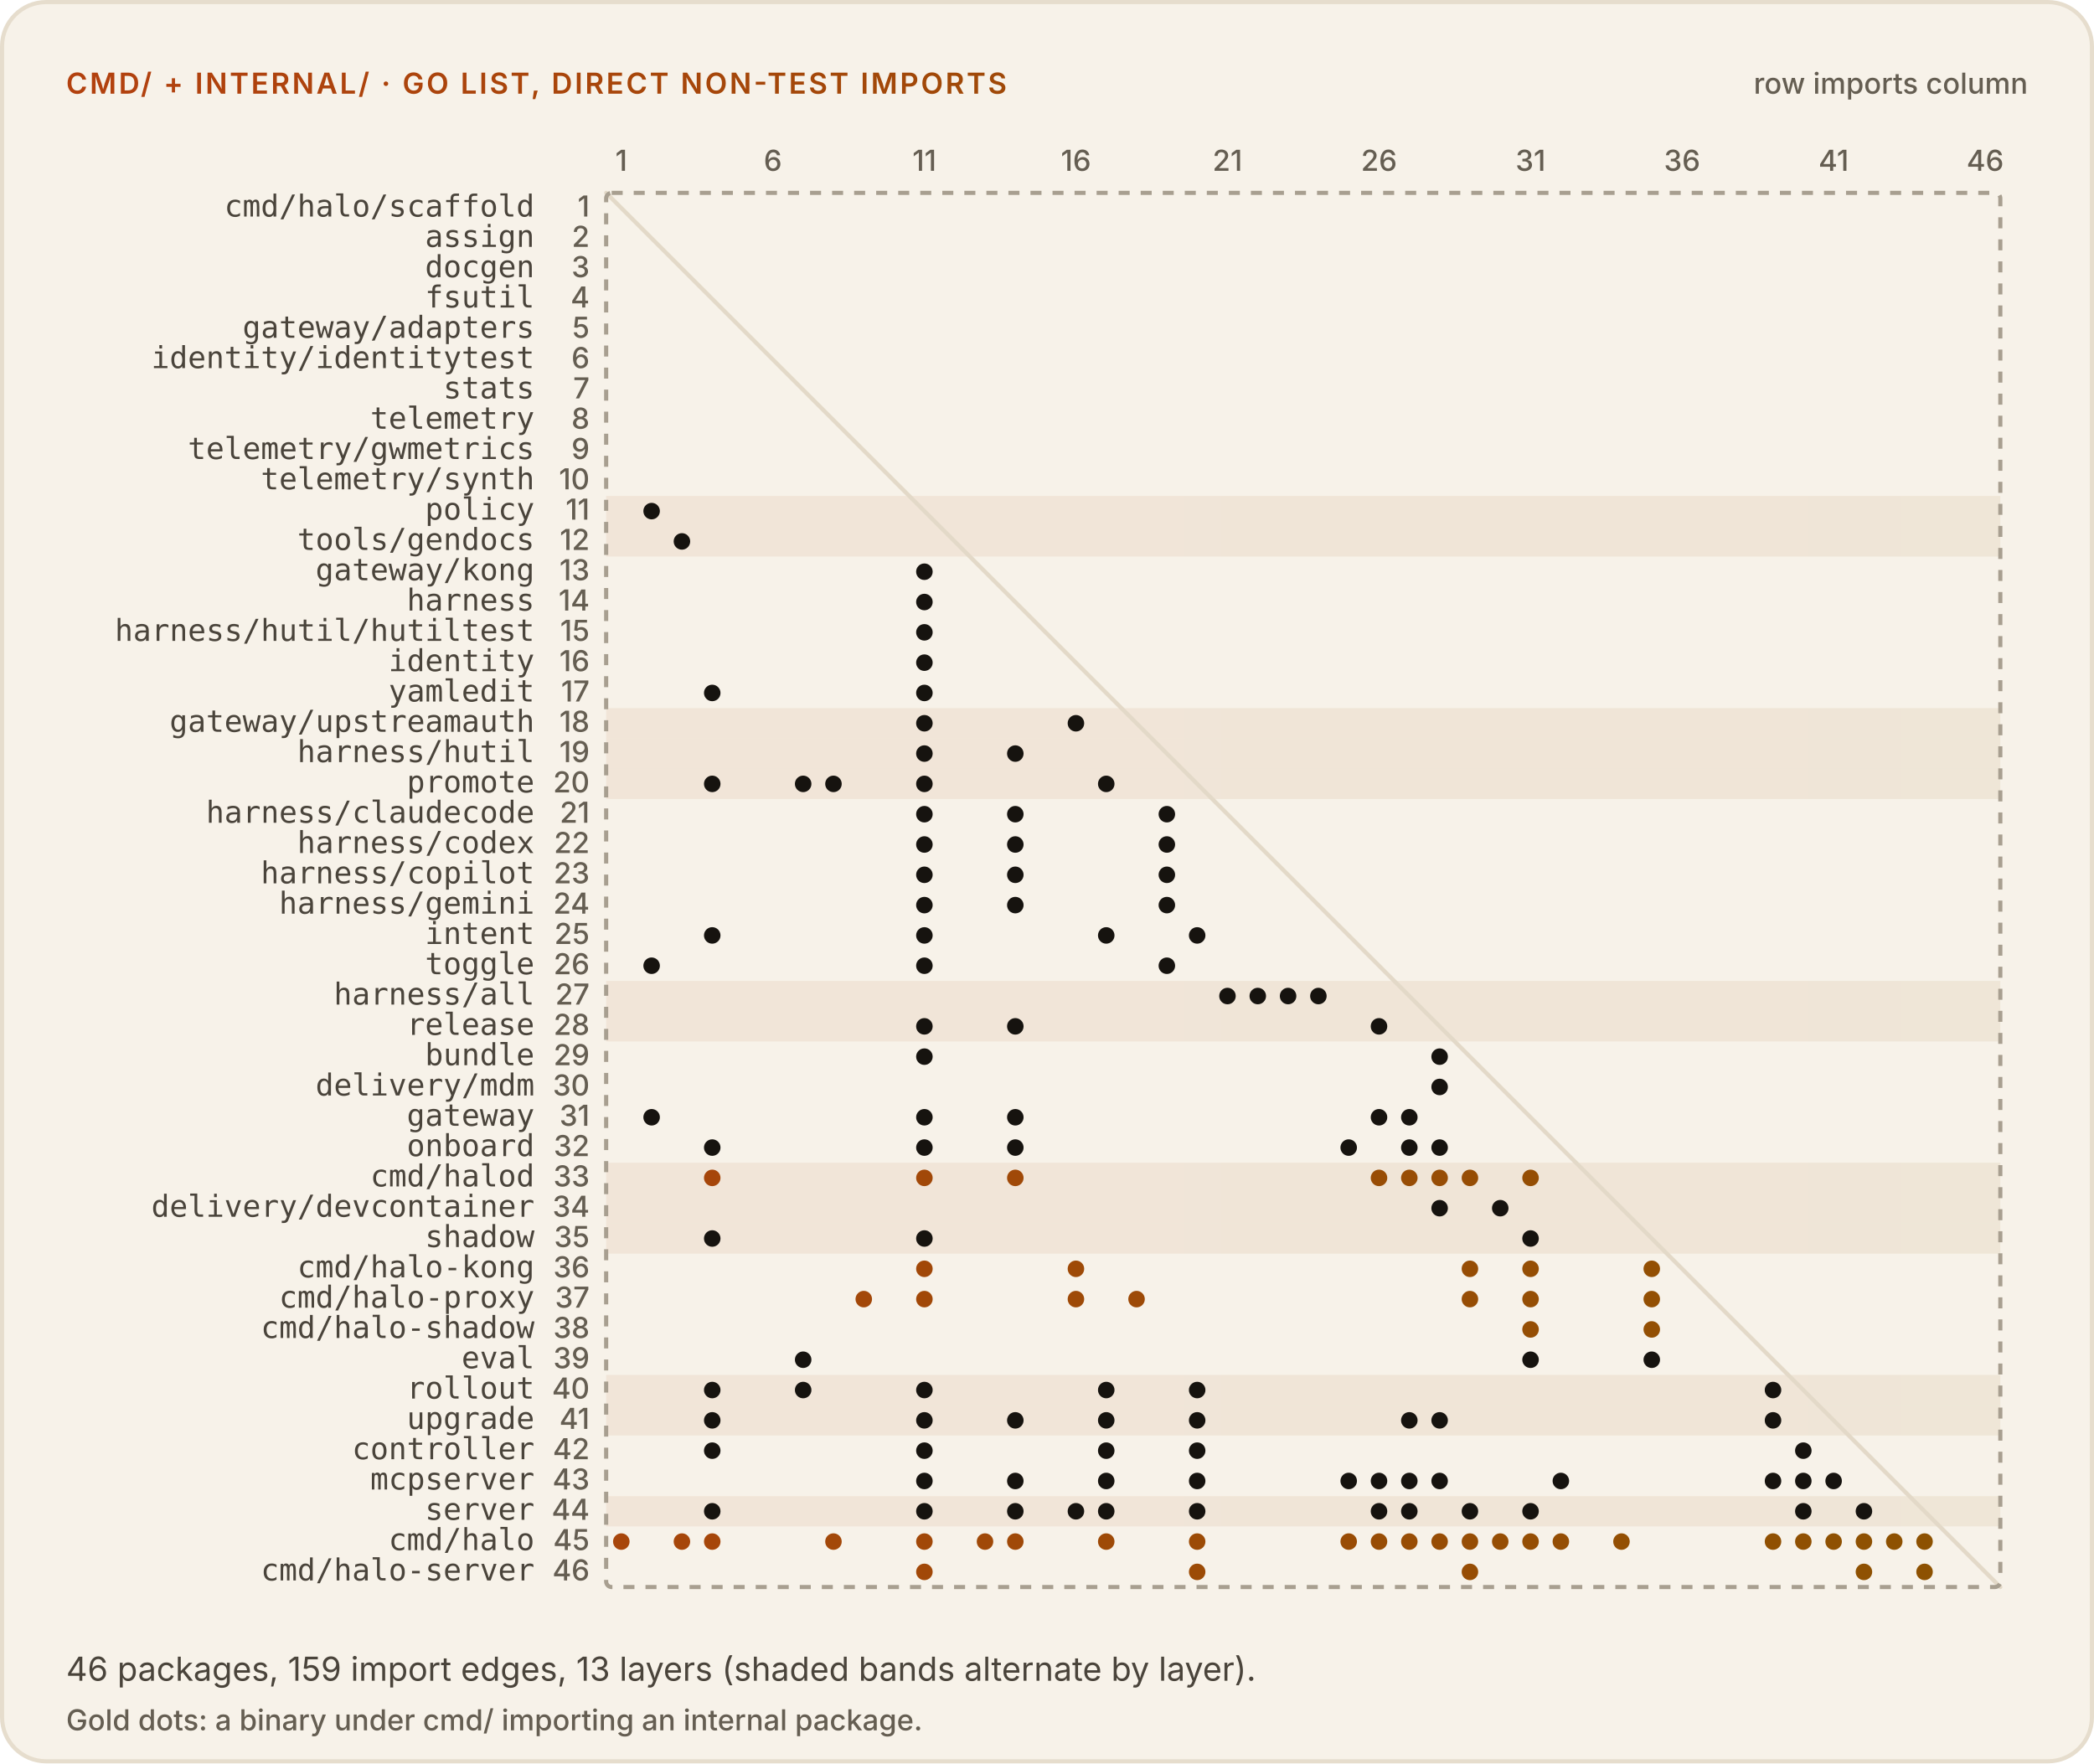
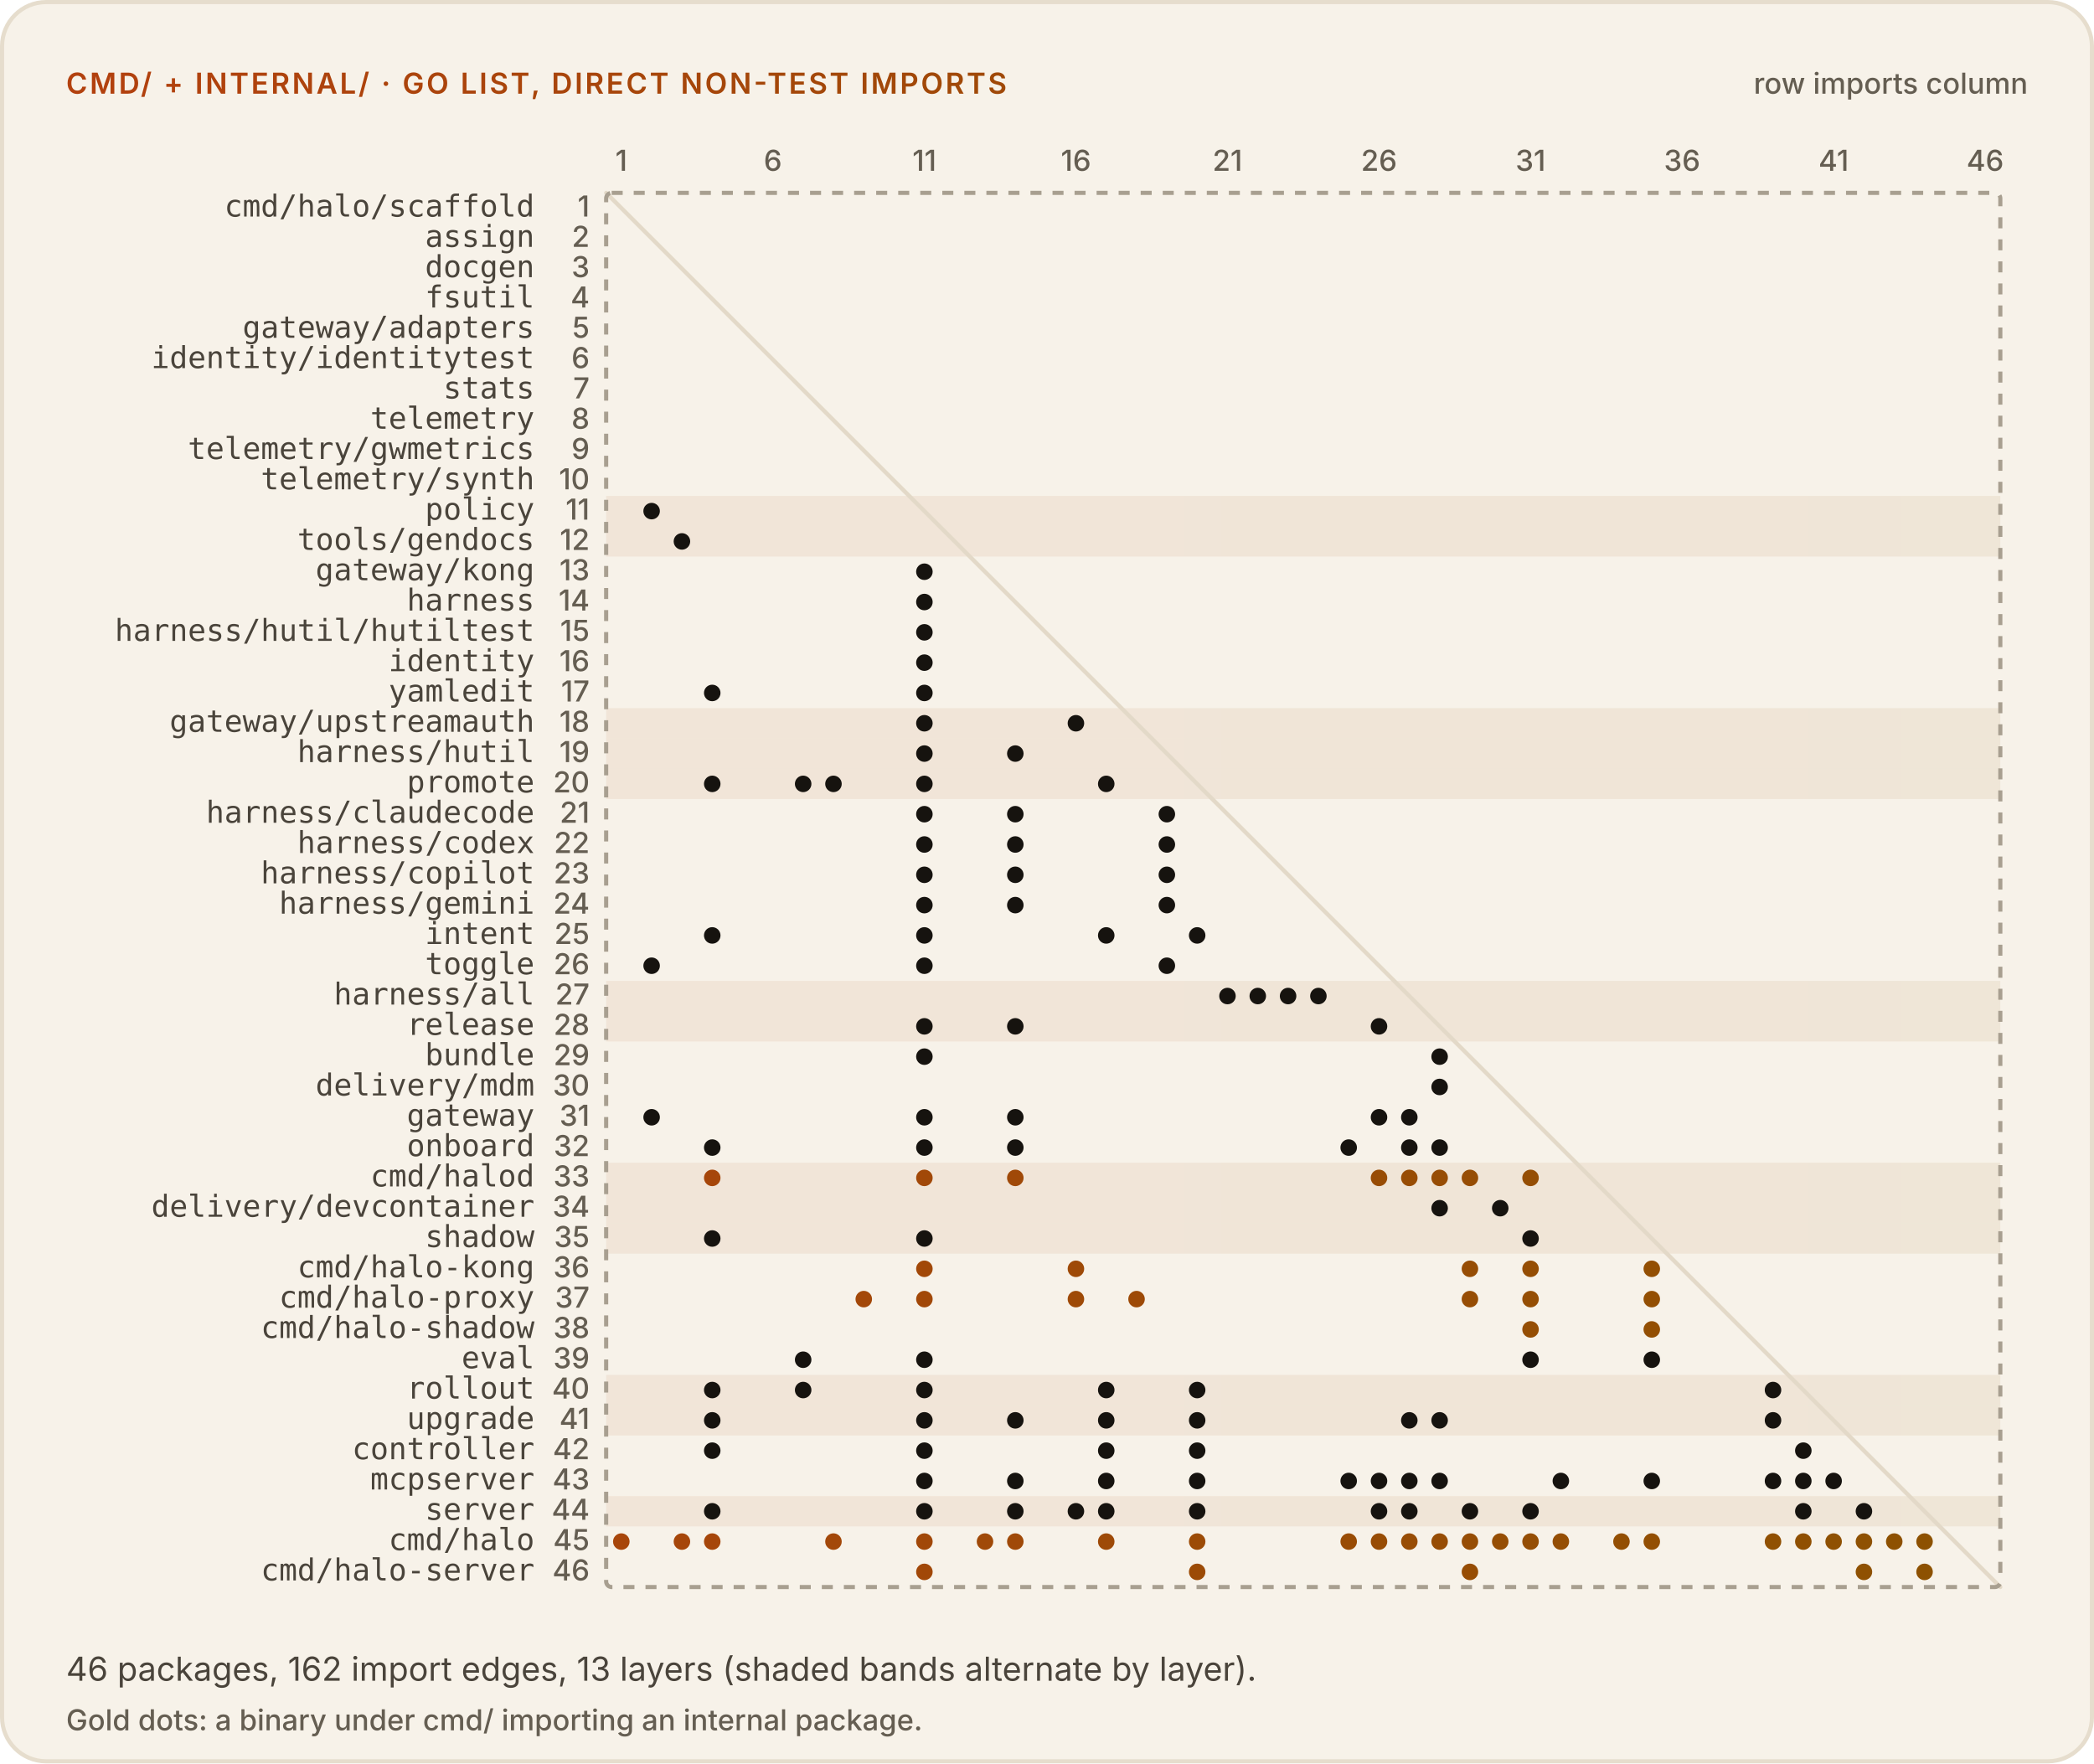
<svg xmlns="http://www.w3.org/2000/svg" viewBox="0 0 760 640" width="760" height="640" role="img" aria-labelledby="t d" font-family="ui-sans-serif,-apple-system,Inter,'Segoe UI',sans-serif">
  <style>
.cv{fill:#f7f2e9;stroke:#e6ddcd;stroke-width:1.5}
.card{fill:#fffdf9;stroke:#e3d9c8;stroke-width:1.5}
.soft{fill:url(#gs)}
.ring{fill:none;stroke:url(#ga);stroke-width:1.5}
.dcard{fill:#fbedea;stroke:#b42323;stroke-width:1.5}
.ghost{fill:none;stroke:#a89f90;stroke-width:1.5;stroke-dasharray:4 4}
.zone{fill:#f3ece0;stroke:#e0d5c2;stroke-width:1.5}
.chip{fill:#f3ece0;stroke:#e3d9c8;stroke-width:1}
text{font-family:ui-sans-serif,-apple-system,Inter,'Segoe UI',sans-serif}
.t{font-size:13.5px;font-weight:600;fill:#16130f}
.tm{font:600 12.5px ui-monospace,'SF Mono','JetBrains Mono',Menlo,Consolas,monospace;fill:#16130f}
.td{fill:#b42323}
.s{font-size:12px;fill:#4a443b}
.m{font:11px ui-monospace,'SF Mono','JetBrains Mono',Menlo,Consolas,monospace;fill:#4a443b}
.xs{font-size:10.5px;font-weight:500;fill:#655e52}
.xm{font-family:ui-monospace,'SF Mono','JetBrains Mono',Menlo,Consolas,monospace;font-weight:400}
.xa{fill:url(#ga);font-weight:600}
.xd{fill:#b42323;font-weight:600}
.xw{fill:#fffdf9;font-weight:600}
.k{font-size:10.5px;font-weight:600;letter-spacing:.08em;fill:#655e52}
.ka{fill:url(#ga)}
.h1{font-size:42px;font-weight:700;letter-spacing:-.02em;fill:#16130f}
.ln,.la,.ld,.lm{fill:none;stroke-width:1.5;stroke-linecap:round;stroke-linejoin:round}
.ln{stroke:#a89f90}.la{stroke:url(#ga)}.ld{stroke:#b42323}.lm{stroke:#e3d9c8}
.lane{stroke:#e3d9c8;stroke-width:1.5;stroke-dasharray:3 4}
.dash{stroke-dasharray:5 5}
.dl{fill:#a89f90}.da{fill:url(#ga)}.dd{fill:#b42323}
.pl{fill:#f7f2e9}.pa{fill:#f7f2e9;stroke:url(#ga);stroke-width:1}
.pd{fill:#fbedea;stroke:#b42323;stroke-width:1}.ps{fill:url(#ga)}
.fa{fill:url(#ga)}.fs{fill:url(#gs)}.fm{fill:#f3ece0}.fd{fill:#b42323}.ft{fill:#16130f}
.bdg{fill:url(#ga)}.bn{font-size:9.5px;font-weight:700;fill:#fffdf9}
.ic{fill:none;stroke:url(#ga);stroke-width:1.75;stroke-linecap:round;stroke-linejoin:round}
.pkt{fill:url(#ga)}
.grow{transform-box:fill-box;transform-origin:left;animation:grow 4.8s cubic-bezier(.6,0,.2,1) infinite}
@keyframes grow{0%{transform:scaleX(.08)}25%{transform:scaleX(.3)}50%{transform:scaleX(.55)}75%,100%{transform:scaleX(1)}}
.flow{stroke-dasharray:4 6;animation:flow 1.1s linear infinite}
@keyframes flow{to{stroke-dashoffset:-20}}
.blink{animation:blink 3.2s ease-in-out infinite}
@keyframes blink{0%,100%{opacity:.18}35%,65%{opacity:1}}
.pulse{transform-box:fill-box;transform-origin:center;animation:pulse 2.8s ease-out infinite}
@keyframes pulse{0%{opacity:.55;transform:scale(.6)}100%{opacity:0;transform:scale(1.5)}}
@media (prefers-reduced-motion:reduce){.flow,.blink,.pulse,.grow{animation:none}.blink{opacity:1}.pulse,.pkt{display:none}}
</style>
  <defs>
    <linearGradient id="ga" gradientUnits="userSpaceOnUse" x1="0" y1="0" x2="760" y2="0">
      <stop offset="0" stop-color="#b4400f" />
      <stop offset="1" stop-color="#8a5300" />
    </linearGradient>
    <linearGradient id="gs" gradientUnits="userSpaceOnUse" x1="0" y1="0" x2="760" y2="0">
      <stop offset="0" stop-color="#b4400f" stop-opacity="0.08" />
      <stop offset="1" stop-color="#8a5300" stop-opacity="0.08" />
    </linearGradient>
    <filter id="sh" x="-10%" y="-10%" width="120%" height="140%">
      <feDropShadow dx="0" dy="1" stdDeviation="1.6" flood-color="#3c280a" flood-opacity="0.08" />
    </filter>
  </defs>
  <rect class="cv" x=".75" y=".75" width="758.5" height="638.5" rx="16" />
  <text class="k ka" x="24" y="34">CMD/ + INTERNAL/ · GO LIST, DIRECT NON-TEST IMPORTS</text>
  <text class="xs" x="736" y="34" text-anchor="end">row imports column</text>
  <text class="m" x="194" y="78.6" text-anchor="end">cmd/halo/scaffold</text>
  <text class="xs" x="214" y="78.6" text-anchor="end">1</text>
  <text class="m" x="194" y="89.6" text-anchor="end">assign</text>
  <text class="xs" x="214" y="89.6" text-anchor="end">2</text>
  <text class="m" x="194" y="100.6" text-anchor="end">docgen</text>
  <text class="xs" x="214" y="100.6" text-anchor="end">3</text>
  <text class="m" x="194" y="111.6" text-anchor="end">fsutil</text>
  <text class="xs" x="214" y="111.6" text-anchor="end">4</text>
  <text class="m" x="194" y="122.6" text-anchor="end">gateway/adapters</text>
  <text class="xs" x="214" y="122.6" text-anchor="end">5</text>
  <text class="m" x="194" y="133.6" text-anchor="end">identity/identitytest</text>
  <text class="xs" x="214" y="133.6" text-anchor="end">6</text>
  <text class="m" x="194" y="144.6" text-anchor="end">stats</text>
  <text class="xs" x="214" y="144.6" text-anchor="end">7</text>
  <text class="m" x="194" y="155.6" text-anchor="end">telemetry</text>
  <text class="xs" x="214" y="155.6" text-anchor="end">8</text>
  <text class="m" x="194" y="166.6" text-anchor="end">telemetry/gwmetrics</text>
  <text class="xs" x="214" y="166.6" text-anchor="end">9</text>
  <text class="m" x="194" y="177.6" text-anchor="end">telemetry/synth</text>
  <text class="xs" x="214" y="177.6" text-anchor="end">10</text>
  <rect class="fs" x="220" y="180" width="506" height="11" />
  <text class="m" x="194" y="188.6" text-anchor="end">policy</text>
  <text class="xs" x="214" y="188.6" text-anchor="end">11</text>
  <rect class="fs" x="220" y="191" width="506" height="11" />
  <text class="m" x="194" y="199.6" text-anchor="end">tools/gendocs</text>
  <text class="xs" x="214" y="199.6" text-anchor="end">12</text>
  <text class="m" x="194" y="210.6" text-anchor="end">gateway/kong</text>
  <text class="xs" x="214" y="210.6" text-anchor="end">13</text>
  <text class="m" x="194" y="221.6" text-anchor="end">harness</text>
  <text class="xs" x="214" y="221.6" text-anchor="end">14</text>
  <text class="m" x="194" y="232.6" text-anchor="end">harness/hutil/hutiltest</text>
  <text class="xs" x="214" y="232.6" text-anchor="end">15</text>
  <text class="m" x="194" y="243.6" text-anchor="end">identity</text>
  <text class="xs" x="214" y="243.6" text-anchor="end">16</text>
  <text class="m" x="194" y="254.6" text-anchor="end">yamledit</text>
  <text class="xs" x="214" y="254.6" text-anchor="end">17</text>
  <rect class="fs" x="220" y="257" width="506" height="11" />
  <text class="m" x="194" y="265.6" text-anchor="end">gateway/upstreamauth</text>
  <text class="xs" x="214" y="265.6" text-anchor="end">18</text>
  <rect class="fs" x="220" y="268" width="506" height="11" />
  <text class="m" x="194" y="276.6" text-anchor="end">harness/hutil</text>
  <text class="xs" x="214" y="276.6" text-anchor="end">19</text>
  <rect class="fs" x="220" y="279" width="506" height="11" />
  <text class="m" x="194" y="287.6" text-anchor="end">promote</text>
  <text class="xs" x="214" y="287.6" text-anchor="end">20</text>
  <text class="m" x="194" y="298.6" text-anchor="end">harness/claudecode</text>
  <text class="xs" x="214" y="298.6" text-anchor="end">21</text>
  <text class="m" x="194" y="309.6" text-anchor="end">harness/codex</text>
  <text class="xs" x="214" y="309.6" text-anchor="end">22</text>
  <text class="m" x="194" y="320.6" text-anchor="end">harness/copilot</text>
  <text class="xs" x="214" y="320.6" text-anchor="end">23</text>
  <text class="m" x="194" y="331.6" text-anchor="end">harness/gemini</text>
  <text class="xs" x="214" y="331.6" text-anchor="end">24</text>
  <text class="m" x="194" y="342.6" text-anchor="end">intent</text>
  <text class="xs" x="214" y="342.6" text-anchor="end">25</text>
  <text class="m" x="194" y="353.6" text-anchor="end">toggle</text>
  <text class="xs" x="214" y="353.6" text-anchor="end">26</text>
  <rect class="fs" x="220" y="356" width="506" height="11" />
  <text class="m" x="194" y="364.6" text-anchor="end">harness/all</text>
  <text class="xs" x="214" y="364.6" text-anchor="end">27</text>
  <rect class="fs" x="220" y="367" width="506" height="11" />
  <text class="m" x="194" y="375.6" text-anchor="end">release</text>
  <text class="xs" x="214" y="375.6" text-anchor="end">28</text>
  <text class="m" x="194" y="386.6" text-anchor="end">bundle</text>
  <text class="xs" x="214" y="386.6" text-anchor="end">29</text>
  <text class="m" x="194" y="397.6" text-anchor="end">delivery/mdm</text>
  <text class="xs" x="214" y="397.6" text-anchor="end">30</text>
  <text class="m" x="194" y="408.6" text-anchor="end">gateway</text>
  <text class="xs" x="214" y="408.6" text-anchor="end">31</text>
  <text class="m" x="194" y="419.6" text-anchor="end">onboard</text>
  <text class="xs" x="214" y="419.6" text-anchor="end">32</text>
  <rect class="fs" x="220" y="422" width="506" height="11" />
  <text class="m" x="194" y="430.6" text-anchor="end">cmd/halod</text>
  <text class="xs" x="214" y="430.6" text-anchor="end">33</text>
  <rect class="fs" x="220" y="433" width="506" height="11" />
  <text class="m" x="194" y="441.6" text-anchor="end">delivery/devcontainer</text>
  <text class="xs" x="214" y="441.6" text-anchor="end">34</text>
  <rect class="fs" x="220" y="444" width="506" height="11" />
  <text class="m" x="194" y="452.6" text-anchor="end">shadow</text>
  <text class="xs" x="214" y="452.6" text-anchor="end">35</text>
  <text class="m" x="194" y="463.6" text-anchor="end">cmd/halo-kong</text>
  <text class="xs" x="214" y="463.6" text-anchor="end">36</text>
  <text class="m" x="194" y="474.6" text-anchor="end">cmd/halo-proxy</text>
  <text class="xs" x="214" y="474.6" text-anchor="end">37</text>
  <text class="m" x="194" y="485.6" text-anchor="end">cmd/halo-shadow</text>
  <text class="xs" x="214" y="485.6" text-anchor="end">38</text>
  <text class="m" x="194" y="496.6" text-anchor="end">eval</text>
  <text class="xs" x="214" y="496.6" text-anchor="end">39</text>
  <rect class="fs" x="220" y="499" width="506" height="11" />
  <text class="m" x="194" y="507.6" text-anchor="end">rollout</text>
  <text class="xs" x="214" y="507.6" text-anchor="end">40</text>
  <rect class="fs" x="220" y="510" width="506" height="11" />
  <text class="m" x="194" y="518.6" text-anchor="end">upgrade</text>
  <text class="xs" x="214" y="518.6" text-anchor="end">41</text>
  <text class="m" x="194" y="529.6" text-anchor="end">controller</text>
  <text class="xs" x="214" y="529.6" text-anchor="end">42</text>
  <text class="m" x="194" y="540.6" text-anchor="end">mcpserver</text>
  <text class="xs" x="214" y="540.6" text-anchor="end">43</text>
  <rect class="fs" x="220" y="543" width="506" height="11" />
  <text class="m" x="194" y="551.6" text-anchor="end">server</text>
  <text class="xs" x="214" y="551.6" text-anchor="end">44</text>
  <text class="m" x="194" y="562.6" text-anchor="end">cmd/halo</text>
  <text class="xs" x="214" y="562.6" text-anchor="end">45</text>
  <text class="m" x="194" y="573.6" text-anchor="end">cmd/halo-server</text>
  <text class="xs" x="214" y="573.6" text-anchor="end">46</text>
  <text class="xs" x="225.5" y="62" text-anchor="middle">1</text>
  <text class="xs" x="280.5" y="62" text-anchor="middle">6</text>
  <text class="xs" x="335.5" y="62" text-anchor="middle">11</text>
  <text class="xs" x="390.5" y="62" text-anchor="middle">16</text>
  <text class="xs" x="445.5" y="62" text-anchor="middle">21</text>
  <text class="xs" x="500.5" y="62" text-anchor="middle">26</text>
  <text class="xs" x="555.5" y="62" text-anchor="middle">31</text>
  <text class="xs" x="610.5" y="62" text-anchor="middle">36</text>
  <text class="xs" x="665.5" y="62" text-anchor="middle">41</text>
  <text class="xs" x="720.5" y="62" text-anchor="middle">46</text>
  <path class="lm" d="M220 70L726 576" />
  <rect class="ghost" x="220" y="70" width="506" height="506" rx="2" />
  <circle class="ft" cx="236.5" cy="185.5" r="3" />
  <circle class="ft" cx="247.5" cy="196.5" r="3" />
  <circle class="ft" cx="335.5" cy="207.5" r="3" />
  <circle class="ft" cx="335.5" cy="218.5" r="3" />
  <circle class="ft" cx="335.5" cy="229.5" r="3" />
  <circle class="ft" cx="335.5" cy="240.5" r="3" />
  <circle class="ft" cx="258.5" cy="251.5" r="3" />
  <circle class="ft" cx="335.5" cy="251.5" r="3" />
  <circle class="ft" cx="390.5" cy="262.5" r="3" />
  <circle class="ft" cx="335.5" cy="262.5" r="3" />
  <circle class="ft" cx="368.5" cy="273.5" r="3" />
  <circle class="ft" cx="335.5" cy="273.5" r="3" />
  <circle class="ft" cx="258.5" cy="284.5" r="3" />
  <circle class="ft" cx="335.5" cy="284.5" r="3" />
  <circle class="ft" cx="291.5" cy="284.5" r="3" />
  <circle class="ft" cx="302.5" cy="284.5" r="3" />
  <circle class="ft" cx="401.5" cy="284.5" r="3" />
  <circle class="ft" cx="368.5" cy="295.5" r="3" />
  <circle class="ft" cx="423.5" cy="295.5" r="3" />
  <circle class="ft" cx="335.5" cy="295.5" r="3" />
  <circle class="ft" cx="368.5" cy="306.5" r="3" />
  <circle class="ft" cx="423.5" cy="306.5" r="3" />
  <circle class="ft" cx="335.5" cy="306.5" r="3" />
  <circle class="ft" cx="368.5" cy="317.5" r="3" />
  <circle class="ft" cx="423.5" cy="317.5" r="3" />
  <circle class="ft" cx="335.5" cy="317.5" r="3" />
  <circle class="ft" cx="368.5" cy="328.5" r="3" />
  <circle class="ft" cx="423.5" cy="328.5" r="3" />
  <circle class="ft" cx="335.5" cy="328.5" r="3" />
  <circle class="ft" cx="258.5" cy="339.5" r="3" />
  <circle class="ft" cx="335.5" cy="339.5" r="3" />
  <circle class="ft" cx="434.5" cy="339.5" r="3" />
  <circle class="ft" cx="401.5" cy="339.5" r="3" />
  <circle class="ft" cx="236.5" cy="350.5" r="3" />
  <circle class="ft" cx="423.5" cy="350.5" r="3" />
  <circle class="ft" cx="335.5" cy="350.5" r="3" />
  <circle class="ft" cx="445.5" cy="361.5" r="3" />
  <circle class="ft" cx="456.5" cy="361.5" r="3" />
  <circle class="ft" cx="467.5" cy="361.5" r="3" />
  <circle class="ft" cx="478.5" cy="361.5" r="3" />
  <circle class="ft" cx="368.5" cy="372.5" r="3" />
  <circle class="ft" cx="335.5" cy="372.5" r="3" />
  <circle class="ft" cx="500.5" cy="372.5" r="3" />
  <circle class="ft" cx="335.5" cy="383.5" r="3" />
  <circle class="ft" cx="522.5" cy="383.5" r="3" />
  <circle class="ft" cx="522.5" cy="394.5" r="3" />
  <circle class="ft" cx="236.5" cy="405.5" r="3" />
  <circle class="ft" cx="368.5" cy="405.5" r="3" />
  <circle class="ft" cx="511.5" cy="405.5" r="3" />
  <circle class="ft" cx="335.5" cy="405.5" r="3" />
  <circle class="ft" cx="500.5" cy="405.5" r="3" />
  <circle class="ft" cx="258.5" cy="416.5" r="3" />
  <circle class="ft" cx="368.5" cy="416.5" r="3" />
  <circle class="ft" cx="511.5" cy="416.5" r="3" />
  <circle class="ft" cx="489.5" cy="416.5" r="3" />
  <circle class="ft" cx="335.5" cy="416.5" r="3" />
  <circle class="ft" cx="522.5" cy="416.5" r="3" />
  <circle class="fa" cx="533.5" cy="427.5" r="3" />
  <circle class="fa" cx="258.5" cy="427.5" r="3" />
  <circle class="fa" cx="555.5" cy="427.5" r="3" />
  <circle class="fa" cx="368.5" cy="427.5" r="3" />
  <circle class="fa" cx="511.5" cy="427.5" r="3" />
  <circle class="fa" cx="335.5" cy="427.5" r="3" />
  <circle class="fa" cx="522.5" cy="427.5" r="3" />
  <circle class="fa" cx="500.5" cy="427.5" r="3" />
  <circle class="ft" cx="544.5" cy="438.5" r="3" />
  <circle class="ft" cx="522.5" cy="438.5" r="3" />
  <circle class="ft" cx="258.5" cy="449.5" r="3" />
  <circle class="ft" cx="555.5" cy="449.5" r="3" />
  <circle class="ft" cx="335.5" cy="449.5" r="3" />
  <circle class="fa" cx="533.5" cy="460.5" r="3" />
  <circle class="fa" cx="555.5" cy="460.5" r="3" />
  <circle class="fa" cx="390.5" cy="460.5" r="3" />
  <circle class="fa" cx="335.5" cy="460.5" r="3" />
  <circle class="fa" cx="599.5" cy="460.5" r="3" />
  <circle class="fa" cx="533.5" cy="471.5" r="3" />
  <circle class="fa" cx="555.5" cy="471.5" r="3" />
  <circle class="fa" cx="412.5" cy="471.5" r="3" />
  <circle class="fa" cx="390.5" cy="471.5" r="3" />
  <circle class="fa" cx="335.5" cy="471.5" r="3" />
  <circle class="fa" cx="599.5" cy="471.5" r="3" />
  <circle class="fa" cx="313.5" cy="471.5" r="3" />
  <circle class="fa" cx="555.5" cy="482.5" r="3" />
  <circle class="fa" cx="599.5" cy="482.5" r="3" />
  <circle class="ft" cx="555.5" cy="493.5" r="3" />
+   <circle class="ft" cx="335.5" cy="493.5" r="3" />
  <circle class="ft" cx="599.5" cy="493.5" r="3" />
  <circle class="ft" cx="291.5" cy="493.5" r="3" />
  <circle class="ft" cx="643.5" cy="504.5" r="3" />
  <circle class="ft" cx="258.5" cy="504.5" r="3" />
  <circle class="ft" cx="335.5" cy="504.5" r="3" />
  <circle class="ft" cx="434.5" cy="504.5" r="3" />
  <circle class="ft" cx="291.5" cy="504.5" r="3" />
  <circle class="ft" cx="401.5" cy="504.5" r="3" />
  <circle class="ft" cx="643.5" cy="515.5" r="3" />
  <circle class="ft" cx="258.5" cy="515.5" r="3" />
  <circle class="ft" cx="368.5" cy="515.5" r="3" />
  <circle class="ft" cx="511.5" cy="515.5" r="3" />
  <circle class="ft" cx="335.5" cy="515.5" r="3" />
  <circle class="ft" cx="434.5" cy="515.5" r="3" />
  <circle class="ft" cx="522.5" cy="515.5" r="3" />
  <circle class="ft" cx="401.5" cy="515.5" r="3" />
  <circle class="ft" cx="258.5" cy="526.5" r="3" />
  <circle class="ft" cx="335.5" cy="526.5" r="3" />
  <circle class="ft" cx="434.5" cy="526.5" r="3" />
  <circle class="ft" cx="654.5" cy="526.5" r="3" />
  <circle class="ft" cx="401.5" cy="526.5" r="3" />
  <circle class="ft" cx="643.5" cy="537.5" r="3" />
  <circle class="ft" cx="368.5" cy="537.5" r="3" />
  <circle class="ft" cx="511.5" cy="537.5" r="3" />
  <circle class="ft" cx="489.5" cy="537.5" r="3" />
  <circle class="ft" cx="566.5" cy="537.5" r="3" />
  <circle class="ft" cx="335.5" cy="537.5" r="3" />
  <circle class="ft" cx="434.5" cy="537.5" r="3" />
  <circle class="ft" cx="522.5" cy="537.5" r="3" />
  <circle class="ft" cx="654.5" cy="537.5" r="3" />
+   <circle class="ft" cx="599.5" cy="537.5" r="3" />
  <circle class="ft" cx="500.5" cy="537.5" r="3" />
  <circle class="ft" cx="665.5" cy="537.5" r="3" />
  <circle class="ft" cx="401.5" cy="537.5" r="3" />
  <circle class="ft" cx="533.5" cy="548.5" r="3" />
  <circle class="ft" cx="676.5" cy="548.5" r="3" />
  <circle class="ft" cx="258.5" cy="548.5" r="3" />
  <circle class="ft" cx="555.5" cy="548.5" r="3" />
  <circle class="ft" cx="368.5" cy="548.5" r="3" />
  <circle class="ft" cx="511.5" cy="548.5" r="3" />
  <circle class="ft" cx="390.5" cy="548.5" r="3" />
  <circle class="ft" cx="335.5" cy="548.5" r="3" />
  <circle class="ft" cx="434.5" cy="548.5" r="3" />
  <circle class="ft" cx="654.5" cy="548.5" r="3" />
  <circle class="ft" cx="500.5" cy="548.5" r="3" />
  <circle class="ft" cx="401.5" cy="548.5" r="3" />
  <circle class="fa" cx="225.5" cy="559.5" r="3" />
  <circle class="fa" cx="533.5" cy="559.5" r="3" />
  <circle class="fa" cx="676.5" cy="559.5" r="3" />
  <circle class="fa" cx="588.5" cy="559.5" r="3" />
  <circle class="fa" cx="544.5" cy="559.5" r="3" />
  <circle class="fa" cx="247.5" cy="559.5" r="3" />
  <circle class="fa" cx="643.5" cy="559.5" r="3" />
  <circle class="fa" cx="258.5" cy="559.5" r="3" />
  <circle class="fa" cx="555.5" cy="559.5" r="3" />
  <circle class="fa" cx="357.5" cy="559.5" r="3" />
  <circle class="fa" cx="368.5" cy="559.5" r="3" />
  <circle class="fa" cx="511.5" cy="559.5" r="3" />
  <circle class="fa" cx="489.5" cy="559.5" r="3" />
  <circle class="fa" cx="687.5" cy="559.5" r="3" />
  <circle class="fa" cx="566.5" cy="559.5" r="3" />
  <circle class="fa" cx="335.5" cy="559.5" r="3" />
  <circle class="fa" cx="434.5" cy="559.5" r="3" />
  <circle class="fa" cx="522.5" cy="559.5" r="3" />
  <circle class="fa" cx="654.5" cy="559.5" r="3" />
  <circle class="fa" cx="698.5" cy="559.5" r="3" />
+   <circle class="fa" cx="599.5" cy="559.5" r="3" />
  <circle class="fa" cx="302.5" cy="559.5" r="3" />
  <circle class="fa" cx="500.5" cy="559.5" r="3" />
  <circle class="fa" cx="665.5" cy="559.5" r="3" />
  <circle class="fa" cx="401.5" cy="559.5" r="3" />
  <circle class="fa" cx="533.5" cy="570.5" r="3" />
  <circle class="fa" cx="676.5" cy="570.5" r="3" />
  <circle class="fa" cx="335.5" cy="570.5" r="3" />
  <circle class="fa" cx="434.5" cy="570.5" r="3" />
  <circle class="fa" cx="698.5" cy="570.5" r="3" />
-   <text class="s" x="24" y="610">46 packages, 159 import edges, 13 layers (shaded bands alternate by layer).</text>
+   <text class="s" x="24" y="610">46 packages, 162 import edges, 13 layers (shaded bands alternate by layer).</text>
  <text class="xs" x="24" y="628">Gold dots: a binary under cmd/ importing an internal package.</text>
</svg>
